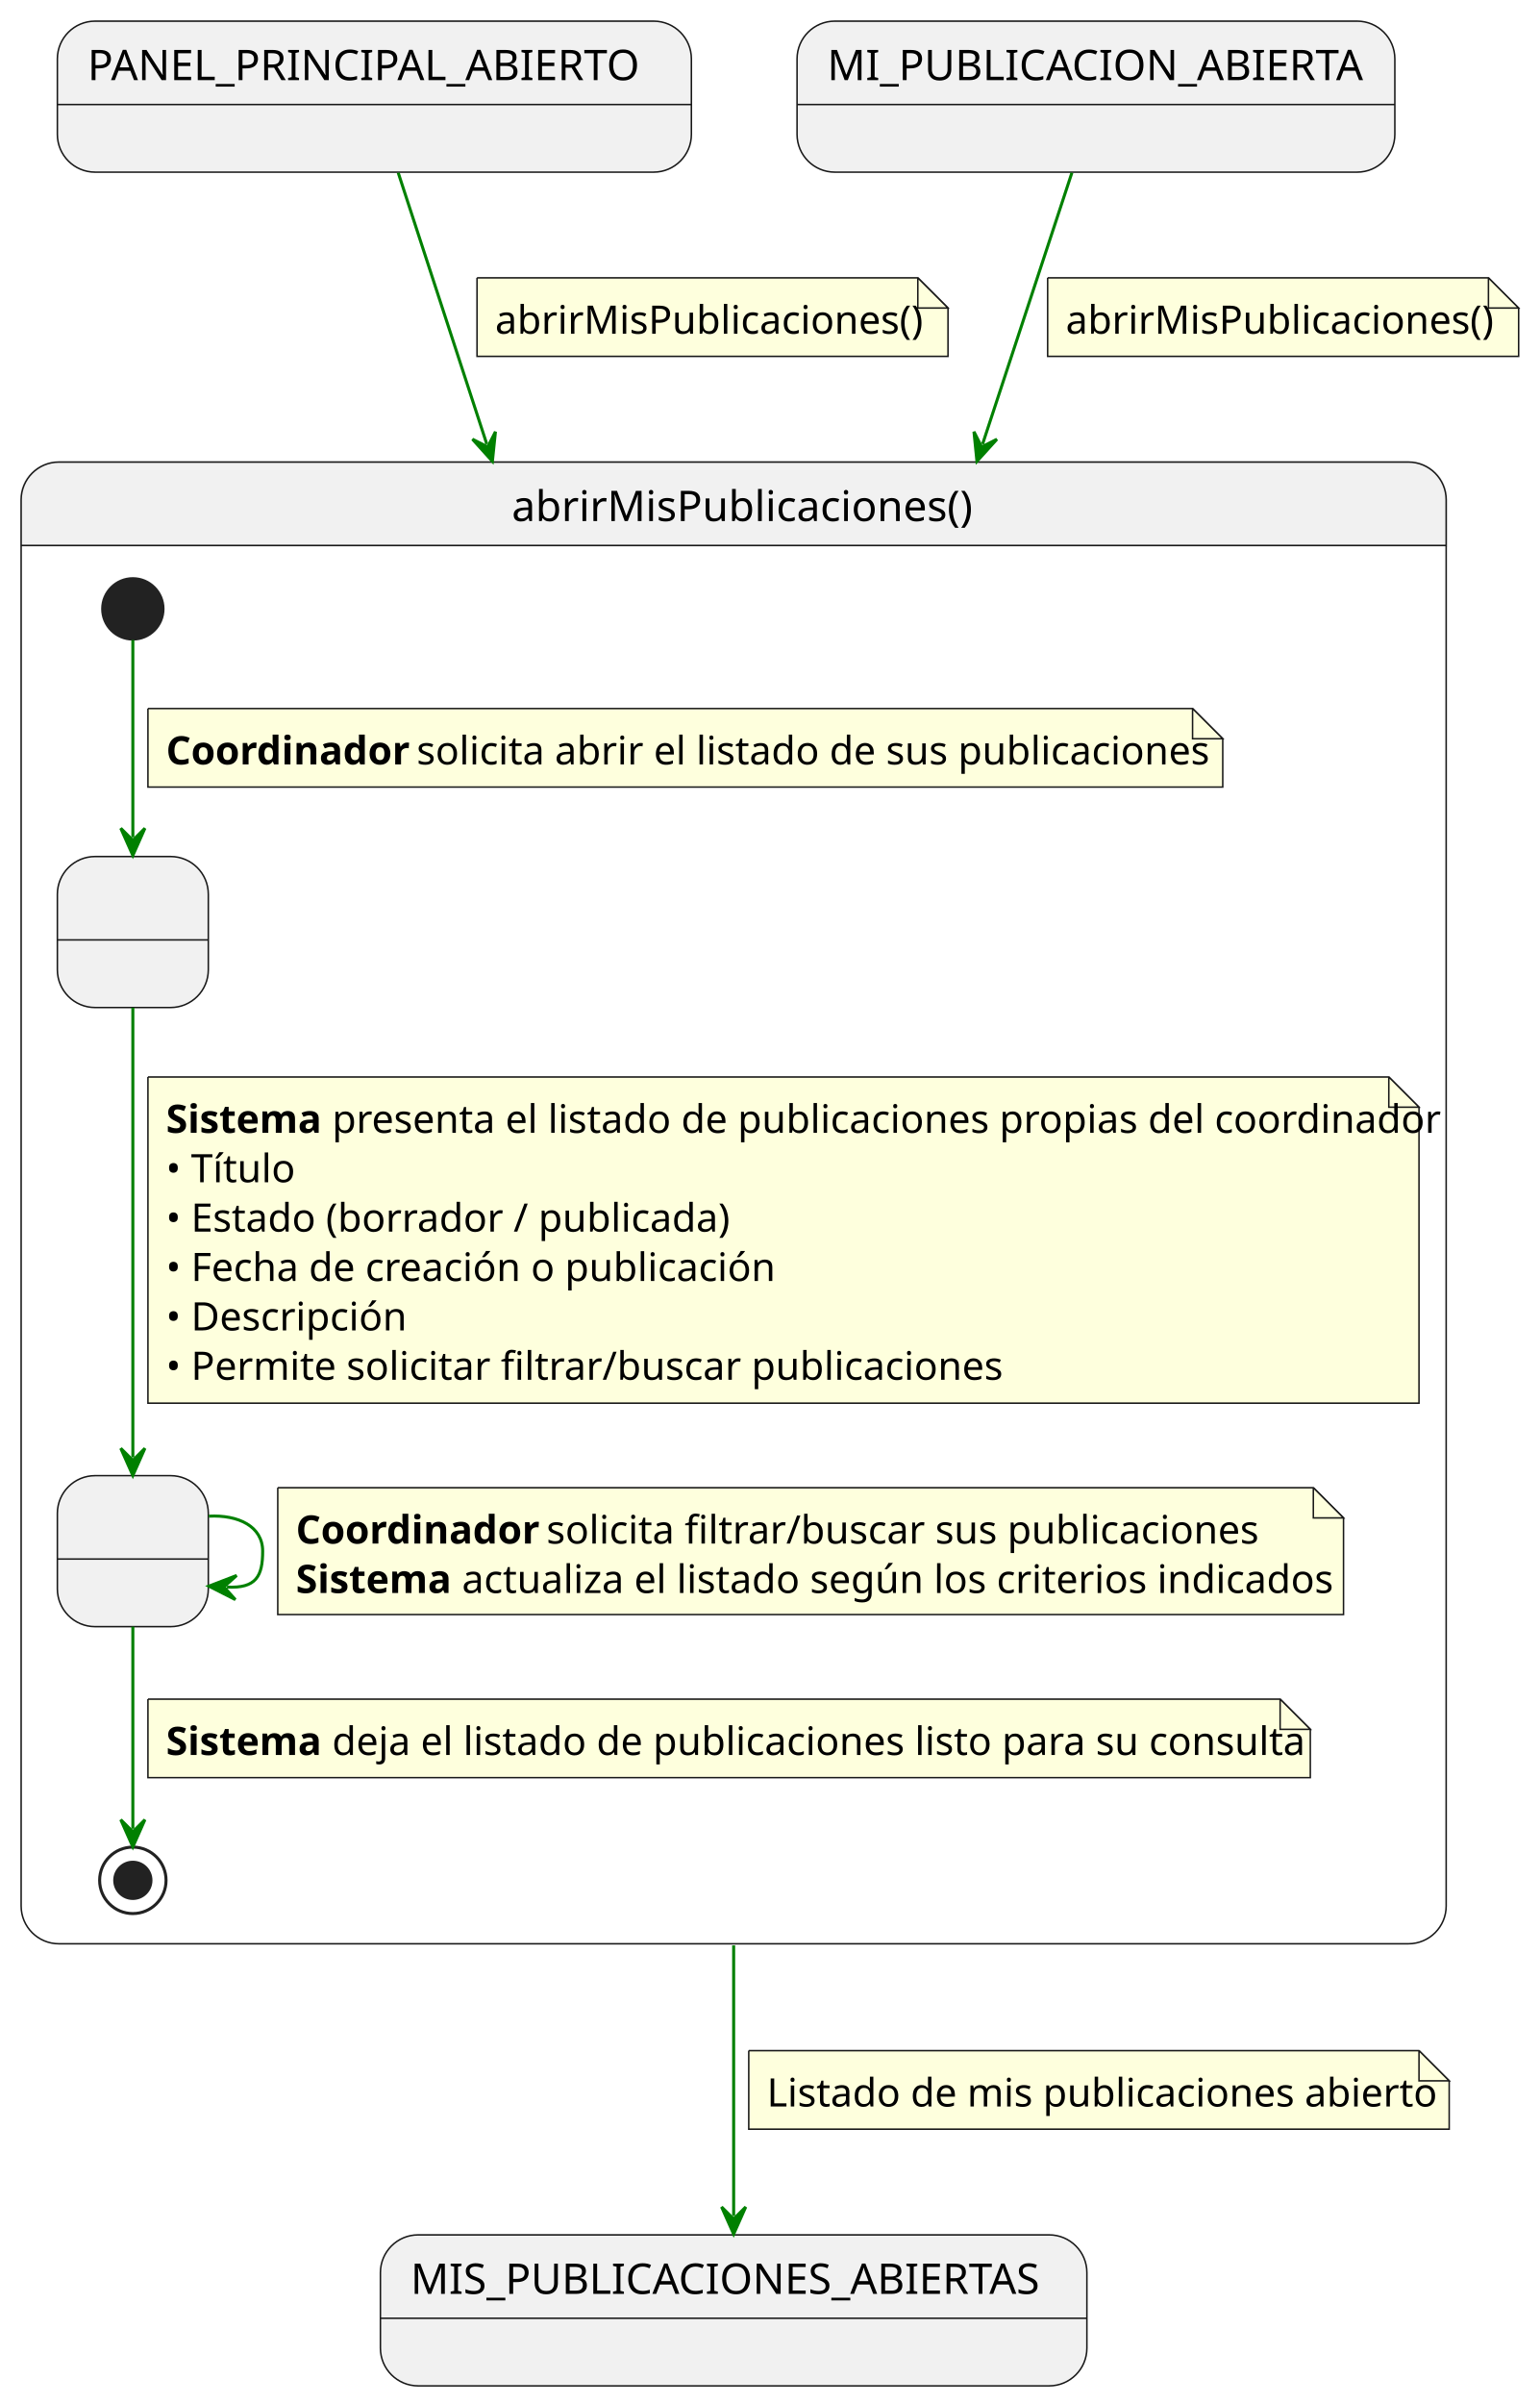
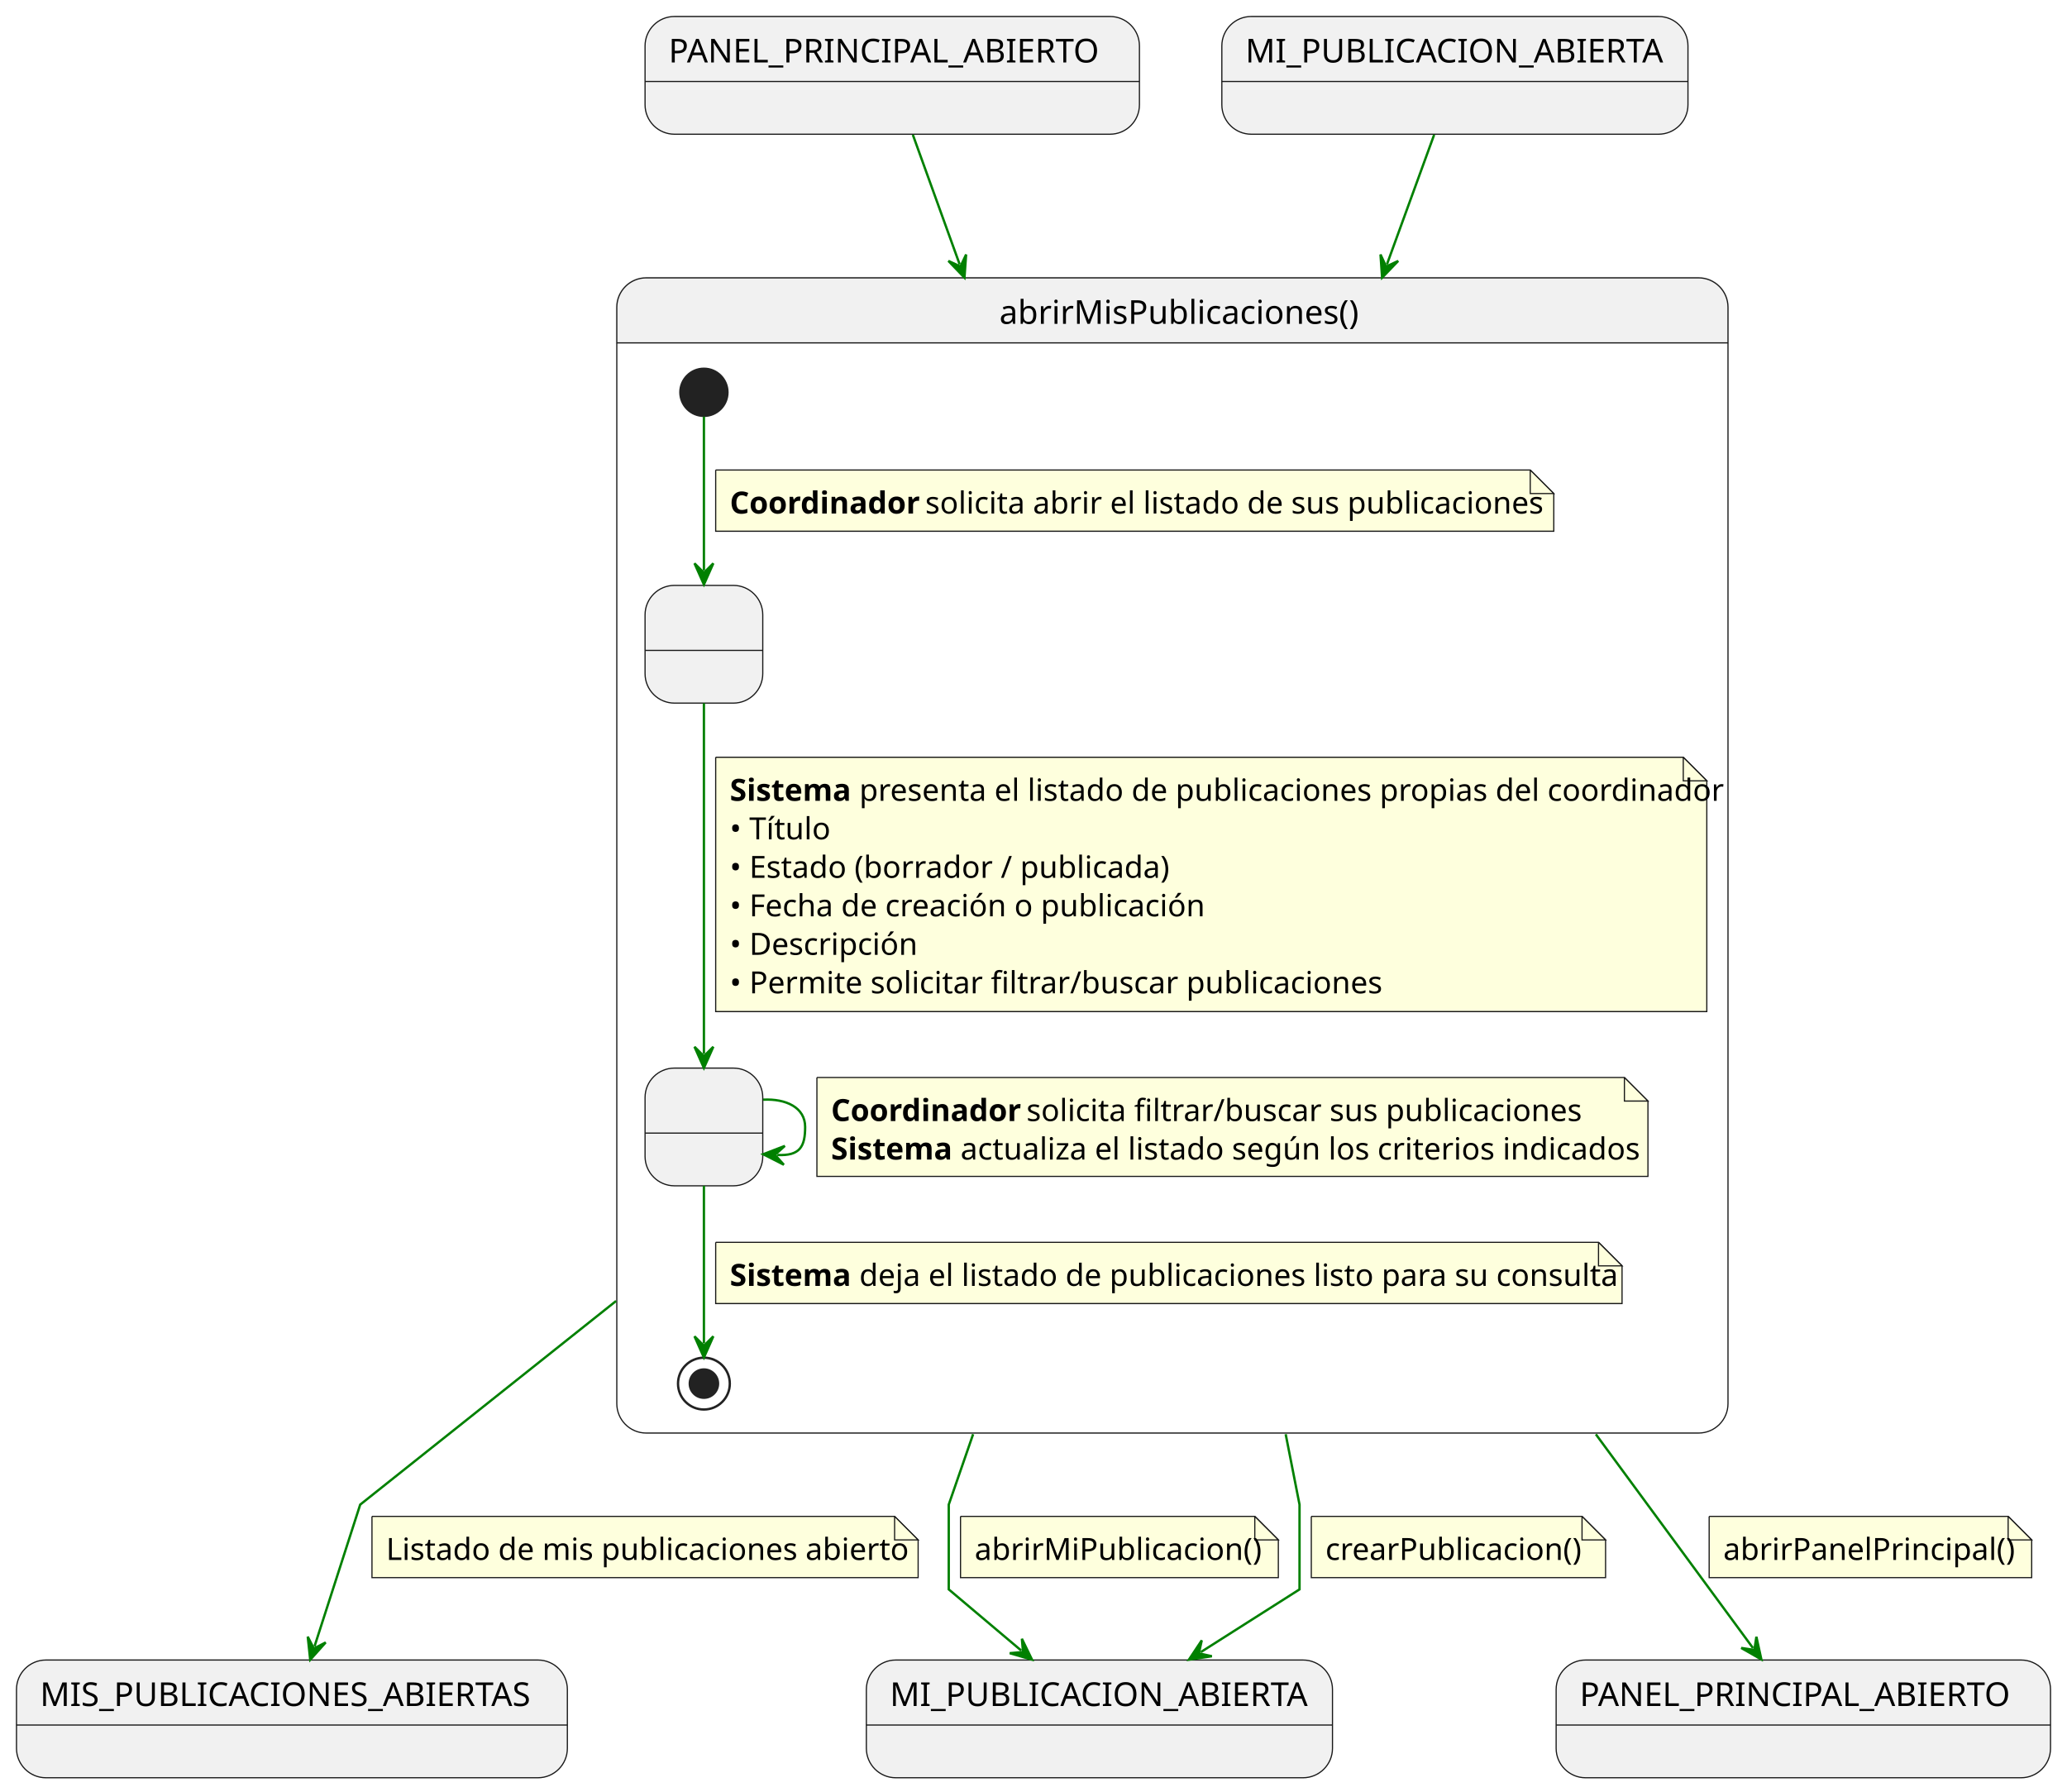
- <svg xmlns="http://www.w3.org/2000/svg" contentStyleType="text/css" height="796px" preserveAspectRatio="none" style="width:510px;height:796px;background:#FFFFFF;" version="1.1" viewBox="0 0 510 796" width="510px" zoomAndPan="magnify">
+ <svg xmlns="http://www.w3.org/2000/svg" contentStyleType="text/css" height="761px" preserveAspectRatio="none" style="width:878px;height:761px;background:#FFFFFF;" version="1.1" viewBox="0 0 878 761" width="878px" zoomAndPan="magnify">
  <defs />
  <g>
-     <path d="M19.5,153 L466.5,153 A12.5,12.5 0 0 1 479,165.5 L479,180.609 L7,180.609 L7,165.5 A12.5,12.5 0 0 1 19.5,153 " fill="#F1F1F1" style="stroke:#F1F1F1;stroke-width:1.0;" />
-     <rect fill="none" height="490.609" rx="12.5" ry="12.5" style="stroke:#181818;stroke-width:0.5;" width="472" x="7" y="153" />
-     <line style="stroke:#181818;stroke-width:0.5;" x1="7" x2="479" y1="180.609" y2="180.609" />
-     <text fill="#000000" font-family="sans-serif" font-size="14" lengthAdjust="spacing" textLength="147" x="169.5" y="172.533">abrirMisPublicaciones()</text>
+     <g id="in1">
+       <rect fill="#F1F1F1" height="50" rx="12.5" ry="12.5" style="stroke:#181818;stroke-width:0.5;" width="210" x="274" y="7" />
+       <line style="stroke:#181818;stroke-width:0.5;" x1="274" x2="484" y1="34.609" y2="34.609" />
+       <text fill="#000000" font-family="sans-serif" font-size="14" lengthAdjust="spacing" textLength="190" x="284" y="26.533">PANEL_PRINCIPAL_ABIERTO</text>
+     </g>
+     <path d="M274.5,118 L721.5,118 A12.5,12.5 0 0 1 734,130.5 L734,145.609 L262,145.609 L262,130.5 A12.5,12.5 0 0 1 274.5,118 " fill="#F1F1F1" style="stroke:#F1F1F1;stroke-width:1.0;" />
+     <rect fill="none" height="490.609" rx="12.5" ry="12.5" style="stroke:#181818;stroke-width:0.5;" width="472" x="262" y="118" />
+     <line style="stroke:#181818;stroke-width:0.5;" x1="262" x2="734" y1="145.609" y2="145.609" />
+     <text fill="#000000" font-family="sans-serif" font-size="14" lengthAdjust="spacing" textLength="147" x="424.5" y="137.533">abrirMisPublicaciones()</text>
    <g id="abrirMisPublicaciones.MostrandoLista">
-       <rect fill="#F1F1F1" height="50" rx="12.5" ry="12.5" style="stroke:#181818;stroke-width:0.5;" width="50" x="19" y="283.609" />
-       <line style="stroke:#181818;stroke-width:0.5;" x1="19" x2="69" y1="311.219" y2="311.219" />
-       <text fill="#000000" font-family="sans-serif" font-size="14" lengthAdjust="spacing" textLength="4" x="42" y="303.143"> </text>
+       <rect fill="#F1F1F1" height="50" rx="12.5" ry="12.5" style="stroke:#181818;stroke-width:0.5;" width="50" x="274" y="248.609" />
+       <line style="stroke:#181818;stroke-width:0.5;" x1="274" x2="324" y1="276.219" y2="276.219" />
+       <text fill="#000000" font-family="sans-serif" font-size="14" lengthAdjust="spacing" textLength="4" x="297" y="268.143"> </text>
    </g>
    <g id="abrirMisPublicaciones.FiltrandoLista">
-       <rect fill="#F1F1F1" height="50" rx="12.5" ry="12.5" style="stroke:#181818;stroke-width:0.5;" width="50" x="19" y="488.609" />
-       <line style="stroke:#181818;stroke-width:0.5;" x1="19" x2="69" y1="516.219" y2="516.219" />
-       <text fill="#000000" font-family="sans-serif" font-size="14" lengthAdjust="spacing" textLength="4" x="42" y="508.143"> </text>
+       <rect fill="#F1F1F1" height="50" rx="12.5" ry="12.5" style="stroke:#181818;stroke-width:0.5;" width="50" x="274" y="453.609" />
+       <line style="stroke:#181818;stroke-width:0.5;" x1="274" x2="324" y1="481.219" y2="481.219" />
+       <text fill="#000000" font-family="sans-serif" font-size="14" lengthAdjust="spacing" textLength="4" x="297" y="473.143"> </text>
    </g>
-     <ellipse cx="44" cy="201.609" fill="#222222" rx="10" ry="10" style="stroke:#222222;stroke-width:1.0;" />
-     <ellipse cx="44" cy="622.609" fill="none" rx="11" ry="11" style="stroke:#222222;stroke-width:1.0;" />
-     <ellipse cx="44" cy="622.609" fill="#222222" rx="6" ry="6" style="stroke:#222222;stroke-width:1.0;" />
+     <ellipse cx="299" cy="166.609" fill="#222222" rx="10" ry="10" style="stroke:#222222;stroke-width:1.0;" />
+     <ellipse cx="299" cy="587.609" fill="none" rx="11" ry="11" style="stroke:#222222;stroke-width:1.0;" />
+     <ellipse cx="299" cy="587.609" fill="#222222" rx="6" ry="6" style="stroke:#222222;stroke-width:1.0;" />
    <g id="link_*start*abrirMisPublicaciones_MostrandoLista">
-       <path d="M44,211.929 C44,227.789 44,254.519 44,277.249 " fill="none" id="*start*abrirMisPublicaciones-to-MostrandoLista" style="stroke:#008000;stroke-width:1.0;" />
-       <polygon fill="#008000" points="44,283.249,48,274.249,44,278.249,40,274.249,44,283.249" style="stroke:#008000;stroke-width:1.0;" />
-       <path d="M49,234.609 L49,260.609 L405,260.609 L405,244.609 L395,234.609 L49,234.609 " fill="#FEFFDD" style="stroke:#181818;stroke-width:0.5;" />
-       <path d="M395,234.609 L395,244.609 L405,244.609 L395,234.609 " fill="#FEFFDD" style="stroke:#181818;stroke-width:0.5;" />
-       <text fill="#000000" font-family="sans-serif" font-size="13" font-weight="bold" lengthAdjust="spacing" textLength="79" x="55" y="253.105">Coordinador</text>
-       <text fill="#000000" font-family="sans-serif" font-size="13" lengthAdjust="spacing" textLength="252" x="138" y="253.105">solicita abrir el listado de sus publicaciones</text>
+       <path d="M299,176.929 C299,192.789 299,219.519 299,242.249 " fill="none" id="*start*abrirMisPublicaciones-to-MostrandoLista" style="stroke:#008000;stroke-width:1.0;" />
+       <polygon fill="#008000" points="299,248.249,303,239.249,299,243.249,295,239.249,299,248.249" style="stroke:#008000;stroke-width:1.0;" />
+       <path d="M304,199.609 L304,225.609 L660,225.609 L660,209.609 L650,199.609 L304,199.609 " fill="#FEFFDD" style="stroke:#181818;stroke-width:0.5;" />
+       <path d="M650,199.609 L650,209.609 L660,209.609 L650,199.609 " fill="#FEFFDD" style="stroke:#181818;stroke-width:0.5;" />
+       <text fill="#000000" font-family="sans-serif" font-size="13" font-weight="bold" lengthAdjust="spacing" textLength="79" x="310" y="218.105">Coordinador</text>
+       <text fill="#000000" font-family="sans-serif" font-size="13" lengthAdjust="spacing" textLength="252" x="393" y="218.105">solicita abrir el listado de sus publicaciones</text>
    </g>
    <g id="link_MostrandoLista_FiltrandoLista">
-       <path d="M44,333.689 C44,372.759 44,443.509 44,482.559 " fill="none" id="MostrandoLista-to-FiltrandoLista" style="stroke:#008000;stroke-width:1.0;" />
-       <polygon fill="#008000" points="44,488.559,48,479.559,44,483.559,40,479.559,44,488.559" style="stroke:#008000;stroke-width:1.0;" />
-       <path d="M49,356.609 L49,464.609 L470,464.609 L470,366.609 L460,356.609 L49,356.609 " fill="#FEFFDD" style="stroke:#181818;stroke-width:0.5;" />
-       <path d="M460,356.609 L460,366.609 L470,366.609 L460,356.609 " fill="#FEFFDD" style="stroke:#181818;stroke-width:0.5;" />
-       <text fill="#000000" font-family="sans-serif" font-size="13" font-weight="bold" lengthAdjust="spacing" textLength="51" x="55" y="375.104">Sistema</text>
-       <text fill="#000000" font-family="sans-serif" font-size="13" lengthAdjust="spacing" textLength="345" x="110" y="375.104">presenta el listado de publicaciones propias del coordinador</text>
-       <text fill="#000000" font-family="sans-serif" font-size="13" lengthAdjust="spacing" textLength="40" x="55" y="391.456">• Título</text>
-       <text fill="#000000" font-family="sans-serif" font-size="13" lengthAdjust="spacing" textLength="176" x="55" y="407.808">• Estado (borrador / publicada)</text>
-       <text fill="#000000" font-family="sans-serif" font-size="13" lengthAdjust="spacing" textLength="196" x="55" y="424.159">• Fecha de creación o publicación</text>
-       <text fill="#000000" font-family="sans-serif" font-size="13" lengthAdjust="spacing" textLength="77" x="55" y="440.511">• Descripción</text>
-       <text fill="#000000" font-family="sans-serif" font-size="13" lengthAdjust="spacing" textLength="261" x="55" y="456.862">• Permite solicitar filtrar/buscar publicaciones</text>
+       <path d="M299,298.689 C299,337.759 299,408.509 299,447.559 " fill="none" id="MostrandoLista-to-FiltrandoLista" style="stroke:#008000;stroke-width:1.0;" />
+       <polygon fill="#008000" points="299,453.559,303,444.559,299,448.559,295,444.559,299,453.559" style="stroke:#008000;stroke-width:1.0;" />
+       <path d="M304,321.609 L304,429.609 L725,429.609 L725,331.609 L715,321.609 L304,321.609 " fill="#FEFFDD" style="stroke:#181818;stroke-width:0.5;" />
+       <path d="M715,321.609 L715,331.609 L725,331.609 L715,321.609 " fill="#FEFFDD" style="stroke:#181818;stroke-width:0.5;" />
+       <text fill="#000000" font-family="sans-serif" font-size="13" font-weight="bold" lengthAdjust="spacing" textLength="51" x="310" y="340.104">Sistema</text>
+       <text fill="#000000" font-family="sans-serif" font-size="13" lengthAdjust="spacing" textLength="345" x="365" y="340.104">presenta el listado de publicaciones propias del coordinador</text>
+       <text fill="#000000" font-family="sans-serif" font-size="13" lengthAdjust="spacing" textLength="40" x="310" y="356.456">• Título</text>
+       <text fill="#000000" font-family="sans-serif" font-size="13" lengthAdjust="spacing" textLength="176" x="310" y="372.808">• Estado (borrador / publicada)</text>
+       <text fill="#000000" font-family="sans-serif" font-size="13" lengthAdjust="spacing" textLength="196" x="310" y="389.159">• Fecha de creación o publicación</text>
+       <text fill="#000000" font-family="sans-serif" font-size="13" lengthAdjust="spacing" textLength="77" x="310" y="405.511">• Descripción</text>
+       <text fill="#000000" font-family="sans-serif" font-size="13" lengthAdjust="spacing" textLength="261" x="310" y="421.862">• Permite solicitar filtrar/buscar publicaciones</text>
    </g>
    <g id="link_FiltrandoLista_FiltrandoLista">
-       <path d="M69.18,502.029 C78.91,501.519 87,505.379 87,513.609 C87,521.839 84.902,526.013 75.172,525.503 " fill="none" id="FiltrandoLista-to-FiltrandoLista" style="stroke:#008000;stroke-width:1.0;" />
-       <polygon fill="#008000" points="69.18,525.189,77.958,529.655,74.173,525.451,78.377,521.666,69.18,525.189" style="stroke:#008000;stroke-width:1.0;" />
-       <path d="M92,492.609 L92,534.609 L445,534.609 L445,502.609 L435,492.609 L92,492.609 " fill="#FEFFDD" style="stroke:#181818;stroke-width:0.5;" />
-       <path d="M435,492.609 L435,502.609 L445,502.609 L435,492.609 " fill="#FEFFDD" style="stroke:#181818;stroke-width:0.5;" />
-       <text fill="#000000" font-family="sans-serif" font-size="13" font-weight="bold" lengthAdjust="spacing" textLength="79" x="98" y="511.104">Coordinador</text>
-       <text fill="#000000" font-family="sans-serif" font-size="13" lengthAdjust="spacing" textLength="224" x="181" y="511.104">solicita filtrar/buscar sus publicaciones</text>
-       <text fill="#000000" font-family="sans-serif" font-size="13" font-weight="bold" lengthAdjust="spacing" textLength="51" x="98" y="527.456">Sistema</text>
-       <text fill="#000000" font-family="sans-serif" font-size="13" lengthAdjust="spacing" textLength="277" x="153" y="527.456">actualiza el listado según los criterios indicados</text>
+       <path d="M324.18,467.029 C333.91,466.519 342,470.379 342,478.609 C342,486.839 339.902,491.013 330.172,490.503 " fill="none" id="FiltrandoLista-to-FiltrandoLista" style="stroke:#008000;stroke-width:1.0;" />
+       <polygon fill="#008000" points="324.18,490.189,332.958,494.655,329.173,490.451,333.377,486.666,324.18,490.189" style="stroke:#008000;stroke-width:1.0;" />
+       <path d="M347,457.609 L347,499.609 L700,499.609 L700,467.609 L690,457.609 L347,457.609 " fill="#FEFFDD" style="stroke:#181818;stroke-width:0.5;" />
+       <path d="M690,457.609 L690,467.609 L700,467.609 L690,457.609 " fill="#FEFFDD" style="stroke:#181818;stroke-width:0.5;" />
+       <text fill="#000000" font-family="sans-serif" font-size="13" font-weight="bold" lengthAdjust="spacing" textLength="79" x="353" y="476.104">Coordinador</text>
+       <text fill="#000000" font-family="sans-serif" font-size="13" lengthAdjust="spacing" textLength="224" x="436" y="476.104">solicita filtrar/buscar sus publicaciones</text>
+       <text fill="#000000" font-family="sans-serif" font-size="13" font-weight="bold" lengthAdjust="spacing" textLength="51" x="353" y="492.456">Sistema</text>
+       <text fill="#000000" font-family="sans-serif" font-size="13" lengthAdjust="spacing" textLength="277" x="408" y="492.456">actualiza el listado según los criterios indicados</text>
    </g>
    <g id="link_FiltrandoLista_*end*abrirMisPublicaciones">
-       <path d="M44,538.619 C44,561.539 44,588.969 44,605.529 " fill="none" id="FiltrandoLista-to-*end*abrirMisPublicaciones" style="stroke:#008000;stroke-width:1.0;" />
-       <polygon fill="#008000" points="44,611.529,48,602.529,44,606.529,40,602.529,44,611.529" style="stroke:#008000;stroke-width:1.0;" />
-       <path d="M49,562.609 L49,588.609 L434,588.609 L434,572.609 L424,562.609 L49,562.609 " fill="#FEFFDD" style="stroke:#181818;stroke-width:0.5;" />
-       <path d="M424,562.609 L424,572.609 L434,572.609 L424,562.609 " fill="#FEFFDD" style="stroke:#181818;stroke-width:0.5;" />
-       <text fill="#000000" font-family="sans-serif" font-size="13" font-weight="bold" lengthAdjust="spacing" textLength="51" x="55" y="581.105">Sistema</text>
-       <text fill="#000000" font-family="sans-serif" font-size="13" lengthAdjust="spacing" textLength="309" x="110" y="581.105">deja el listado de publicaciones listo para su consulta</text>
+       <path d="M299,503.619 C299,526.539 299,553.969 299,570.529 " fill="none" id="FiltrandoLista-to-*end*abrirMisPublicaciones" style="stroke:#008000;stroke-width:1.0;" />
+       <polygon fill="#008000" points="299,576.529,303,567.529,299,571.529,295,567.529,299,576.529" style="stroke:#008000;stroke-width:1.0;" />
+       <path d="M304,527.609 L304,553.609 L689,553.609 L689,537.609 L679,527.609 L304,527.609 " fill="#FEFFDD" style="stroke:#181818;stroke-width:0.5;" />
+       <path d="M679,527.609 L679,537.609 L689,537.609 L679,527.609 " fill="#FEFFDD" style="stroke:#181818;stroke-width:0.5;" />
+       <text fill="#000000" font-family="sans-serif" font-size="13" font-weight="bold" lengthAdjust="spacing" textLength="51" x="310" y="546.105">Sistema</text>
+       <text fill="#000000" font-family="sans-serif" font-size="13" lengthAdjust="spacing" textLength="309" x="365" y="546.105">deja el listado de publicaciones listo para su consulta</text>
+     </g>
+     <g id="in2">
+       <rect fill="#F1F1F1" height="50" rx="12.5" ry="12.5" style="stroke:#181818;stroke-width:0.5;" width="198" x="519" y="7" />
+       <line style="stroke:#181818;stroke-width:0.5;" x1="519" x2="717" y1="34.609" y2="34.609" />
+       <text fill="#000000" font-family="sans-serif" font-size="14" lengthAdjust="spacing" textLength="178" x="529" y="26.533">MI_PUBLICACION_ABIERTA</text>
+     </g>
+     <g id="MIS_PUBLICACIONES_ABIERTAS">
+       <rect fill="#F1F1F1" height="50" rx="12.5" ry="12.5" style="stroke:#181818;stroke-width:0.5;" width="234" x="7" y="705" />
+       <line style="stroke:#181818;stroke-width:0.5;" x1="7" x2="241" y1="732.609" y2="732.609" />
+       <text fill="#000000" font-family="sans-serif" font-size="14" lengthAdjust="spacing" textLength="214" x="17" y="724.533">MIS_PUBLICACIONES_ABIERTAS</text>
+     </g>
+     <g id="MI_PUBLICACION_ABIERTA">
+       <rect fill="#F1F1F1" height="50" rx="12.5" ry="12.5" style="stroke:#181818;stroke-width:0.5;" width="198" x="368" y="705" />
+       <line style="stroke:#181818;stroke-width:0.5;" x1="368" x2="566" y1="732.609" y2="732.609" />
+       <text fill="#000000" font-family="sans-serif" font-size="14" lengthAdjust="spacing" textLength="178" x="378" y="724.533">MI_PUBLICACION_ABIERTA</text>
    </g>
    <g id="PANEL_PRINCIPAL_ABIERTO">
-       <rect fill="#F1F1F1" height="50" rx="12.5" ry="12.5" style="stroke:#181818;stroke-width:0.5;" width="210" x="19" y="7" />
-       <line style="stroke:#181818;stroke-width:0.5;" x1="19" x2="229" y1="34.609" y2="34.609" />
-       <text fill="#000000" font-family="sans-serif" font-size="14" lengthAdjust="spacing" textLength="190" x="29" y="26.533">PANEL_PRINCIPAL_ABIERTO</text>
+       <rect fill="#F1F1F1" height="50" rx="12.5" ry="12.5" style="stroke:#181818;stroke-width:0.5;" width="210" x="661" y="705" />
+       <line style="stroke:#181818;stroke-width:0.5;" x1="661" x2="871" y1="732.609" y2="732.609" />
+       <text fill="#000000" font-family="sans-serif" font-size="14" lengthAdjust="spacing" textLength="190" x="671" y="724.533">PANEL_PRINCIPAL_ABIERTO</text>
    </g>
-     <g id="MI_PUBLICACION_ABIERTA">
-       <rect fill="#F1F1F1" height="50" rx="12.5" ry="12.5" style="stroke:#181818;stroke-width:0.5;" width="198" x="264" y="7" />
-       <line style="stroke:#181818;stroke-width:0.5;" x1="264" x2="462" y1="34.609" y2="34.609" />
-       <text fill="#000000" font-family="sans-serif" font-size="14" lengthAdjust="spacing" textLength="178" x="274" y="26.533">MI_PUBLICACION_ABIERTA</text>
+     <g id="link_in1_abrirMisPublicaciones">
+       <path d="M387.75,57.23 C393.23,72.39 398.85,87.977 407.63,112.267 " fill="none" id="in1-to-abrirMisPublicaciones" style="stroke:#008000;stroke-width:1.0;" />
+       <polygon fill="#008000" points="409.67,117.91,410.372,108.086,407.97,113.208,402.849,110.806,409.67,117.91" style="stroke:#008000;stroke-width:1.0;" />
    </g>
-     <g id="MIS_PUBLICACIONES_ABIERTAS">
-       <rect fill="#F1F1F1" height="50" rx="12.5" ry="12.5" style="stroke:#181818;stroke-width:0.5;" width="234" x="126" y="740" />
-       <line style="stroke:#181818;stroke-width:0.5;" x1="126" x2="360" y1="767.609" y2="767.609" />
-       <text fill="#000000" font-family="sans-serif" font-size="14" lengthAdjust="spacing" textLength="214" x="136" y="759.533">MIS_PUBLICACIONES_ABIERTAS</text>
-     </g>
-     <g id="link_PANEL_PRINCIPAL_ABIERTO_abrirMisPublicaciones">
-       <path d="M131.9,57.2 C139.04,79.06 148.488,108.016 161.228,147.036 " fill="none" id="PANEL_PRINCIPAL_ABIERTO-to-abrirMisPublicaciones" style="stroke:#008000;stroke-width:1.0;" />
-       <polygon fill="#008000" points="163.09,152.74,164.099,142.943,161.538,147.987,156.494,145.426,163.09,152.74" style="stroke:#008000;stroke-width:1.0;" />
-       <path d="M158,92 L158,118 L314,118 L314,102 L304,92 L158,92 " fill="#FEFFDD" style="stroke:#181818;stroke-width:0.5;" />
-       <path d="M304,92 L304,102 L314,102 L304,92 " fill="#FEFFDD" style="stroke:#181818;stroke-width:0.5;" />
-       <text fill="#000000" font-family="sans-serif" font-size="13" lengthAdjust="spacing" textLength="135" x="164" y="110.495">abrirMisPublicaciones()</text>
-     </g>
-     <g id="link_MI_PUBLICACION_ABIERTA_abrirMisPublicaciones">
-       <path d="M355.03,57.2 C347.84,79.06 338.295,108.021 325.455,147.041 " fill="none" id="MI_PUBLICACION_ABIERTA-to-abrirMisPublicaciones" style="stroke:#008000;stroke-width:1.0;" />
-       <polygon fill="#008000" points="323.58,152.74,330.193,145.441,325.143,147.99,322.594,142.941,323.58,152.74" style="stroke:#008000;stroke-width:1.0;" />
-       <path d="M347,92 L347,118 L503,118 L503,102 L493,92 L347,92 " fill="#FEFFDD" style="stroke:#181818;stroke-width:0.5;" />
-       <path d="M493,92 L493,102 L503,102 L493,92 " fill="#FEFFDD" style="stroke:#181818;stroke-width:0.5;" />
-       <text fill="#000000" font-family="sans-serif" font-size="13" lengthAdjust="spacing" textLength="135" x="353" y="110.495">abrirMisPublicaciones()</text>
+     <g id="link_in2_abrirMisPublicaciones">
+       <path d="M609.18,57.23 C603.66,72.39 597.972,87.982 589.132,112.272 " fill="none" id="in2-to-abrirMisPublicaciones" style="stroke:#008000;stroke-width:1.0;" />
+       <polygon fill="#008000" points="587.08,117.91,593.917,110.821,588.79,113.212,586.399,108.085,587.08,117.91" style="stroke:#008000;stroke-width:1.0;" />
    </g>
    <g id="link_abrirMisPublicaciones_MIS_PUBLICACIONES_ABIERTAS">
-       <path d="M243,644.14 C243,683.17 243,711.86 243,733.75 " fill="none" id="abrirMisPublicaciones-to-MIS_PUBLICACIONES_ABIERTAS" style="stroke:#008000;stroke-width:1.0;" />
-       <polygon fill="#008000" points="243,739.75,247,730.75,243,734.75,239,730.75,243,739.75" style="stroke:#008000;stroke-width:1.0;" />
-       <path d="M248,679 L248,705 L480,705 L480,689 L470,679 L248,679 " fill="#FEFFDD" style="stroke:#181818;stroke-width:0.5;" />
-       <path d="M470,679 L470,689 L480,689 L470,679 " fill="#FEFFDD" style="stroke:#181818;stroke-width:0.5;" />
-       <text fill="#000000" font-family="sans-serif" font-size="13" lengthAdjust="spacing" textLength="211" x="254" y="697.495">Listado de mis publicaciones abierto</text>
+       <path d="M261.69,552.52 C201.26,600.6 153,639 153,639 C153,639 142.2,672.509 133.61,699.169 " fill="none" id="abrirMisPublicaciones-to-MIS_PUBLICACIONES_ABIERTAS" style="stroke:#008000;stroke-width:1.0;" />
+       <polygon fill="#008000" points="131.77,704.88,138.337,697.54,133.303,700.121,130.723,695.087,131.77,704.88" style="stroke:#008000;stroke-width:1.0;" />
+       <path d="M158,644 L158,670 L390,670 L390,654 L380,644 L158,644 " fill="#FEFFDD" style="stroke:#181818;stroke-width:0.5;" />
+       <path d="M380,644 L380,654 L390,654 L380,644 " fill="#FEFFDD" style="stroke:#181818;stroke-width:0.5;" />
+       <text fill="#000000" font-family="sans-serif" font-size="13" lengthAdjust="spacing" textLength="211" x="164" y="662.495">Listado de mis publicaciones abierto</text>
+     </g>
+     <g id="link_abrirMisPublicaciones_MI_PUBLICACION_ABIERTA">
+       <path d="M413.35,609.1 C407,627.46 403,639 403,639 C403,639 403,675 403,675 C403,675 416.743,686.602 433.783,700.972 " fill="none" id="abrirMisPublicaciones-to-MI_PUBLICACION_ABIERTA" style="stroke:#008000;stroke-width:1.0;" />
+       <polygon fill="#008000" points="438.37,704.84,434.069,695.98,434.548,701.617,428.911,702.096,438.37,704.84" style="stroke:#008000;stroke-width:1.0;" />
+       <path d="M408,644 L408,670 L543,670 L543,654 L533,644 L408,644 " fill="#FEFFDD" style="stroke:#181818;stroke-width:0.5;" />
+       <path d="M533,644 L533,654 L543,654 L533,644 " fill="#FEFFDD" style="stroke:#181818;stroke-width:0.5;" />
+       <text fill="#000000" font-family="sans-serif" font-size="13" lengthAdjust="spacing" textLength="114" x="414" y="662.495">abrirMiPublicacion()</text>
+     </g>
+     <g id="link_abrirMisPublicaciones_MI_PUBLICACION_ABIERTA">
+       <path d="M546.12,609.1 C549.73,627.46 552,639 552,639 C552,639 552,675 552,675 C552,675 532.726,687.255 510.086,701.625 " fill="none" id="abrirMisPublicaciones-to-MI_PUBLICACION_ABIERTA-1" style="stroke:#008000;stroke-width:1.0;" />
+       <polygon fill="#008000" points="505.02,704.84,514.762,703.394,509.241,702.161,510.475,696.64,505.02,704.84" style="stroke:#008000;stroke-width:1.0;" />
+       <path d="M557,644 L557,670 L682,670 L682,654 L672,644 L557,644 " fill="#FEFFDD" style="stroke:#181818;stroke-width:0.5;" />
+       <path d="M672,644 L672,654 L682,654 L672,644 " fill="#FEFFDD" style="stroke:#181818;stroke-width:0.5;" />
+       <text fill="#000000" font-family="sans-serif" font-size="13" lengthAdjust="spacing" textLength="104" x="563" y="662.495">crearPublicacion()</text>
+     </g>
+     <g id="link_abrirMisPublicaciones_PANEL_PRINCIPAL_ABIERTO">
+       <path d="M677.88,609.14 C706.57,648.17 728.515,678.027 744.615,699.917 " fill="none" id="abrirMisPublicaciones-to-PANEL_PRINCIPAL_ABIERTO" style="stroke:#008000;stroke-width:1.0;" />
+       <polygon fill="#008000" points="748.17,704.75,746.06,695.13,745.207,700.722,739.615,699.87,748.17,704.75" style="stroke:#008000;stroke-width:1.0;" />
+       <path d="M726,644 L726,670 L863,670 L863,654 L853,644 L726,644 " fill="#FEFFDD" style="stroke:#181818;stroke-width:0.5;" />
+       <path d="M853,644 L853,654 L863,654 L853,644 " fill="#FEFFDD" style="stroke:#181818;stroke-width:0.5;" />
+       <text fill="#000000" font-family="sans-serif" font-size="13" lengthAdjust="spacing" textLength="116" x="732" y="662.495">abrirPanelPrincipal()</text>
    </g>
  </g>
</svg>
